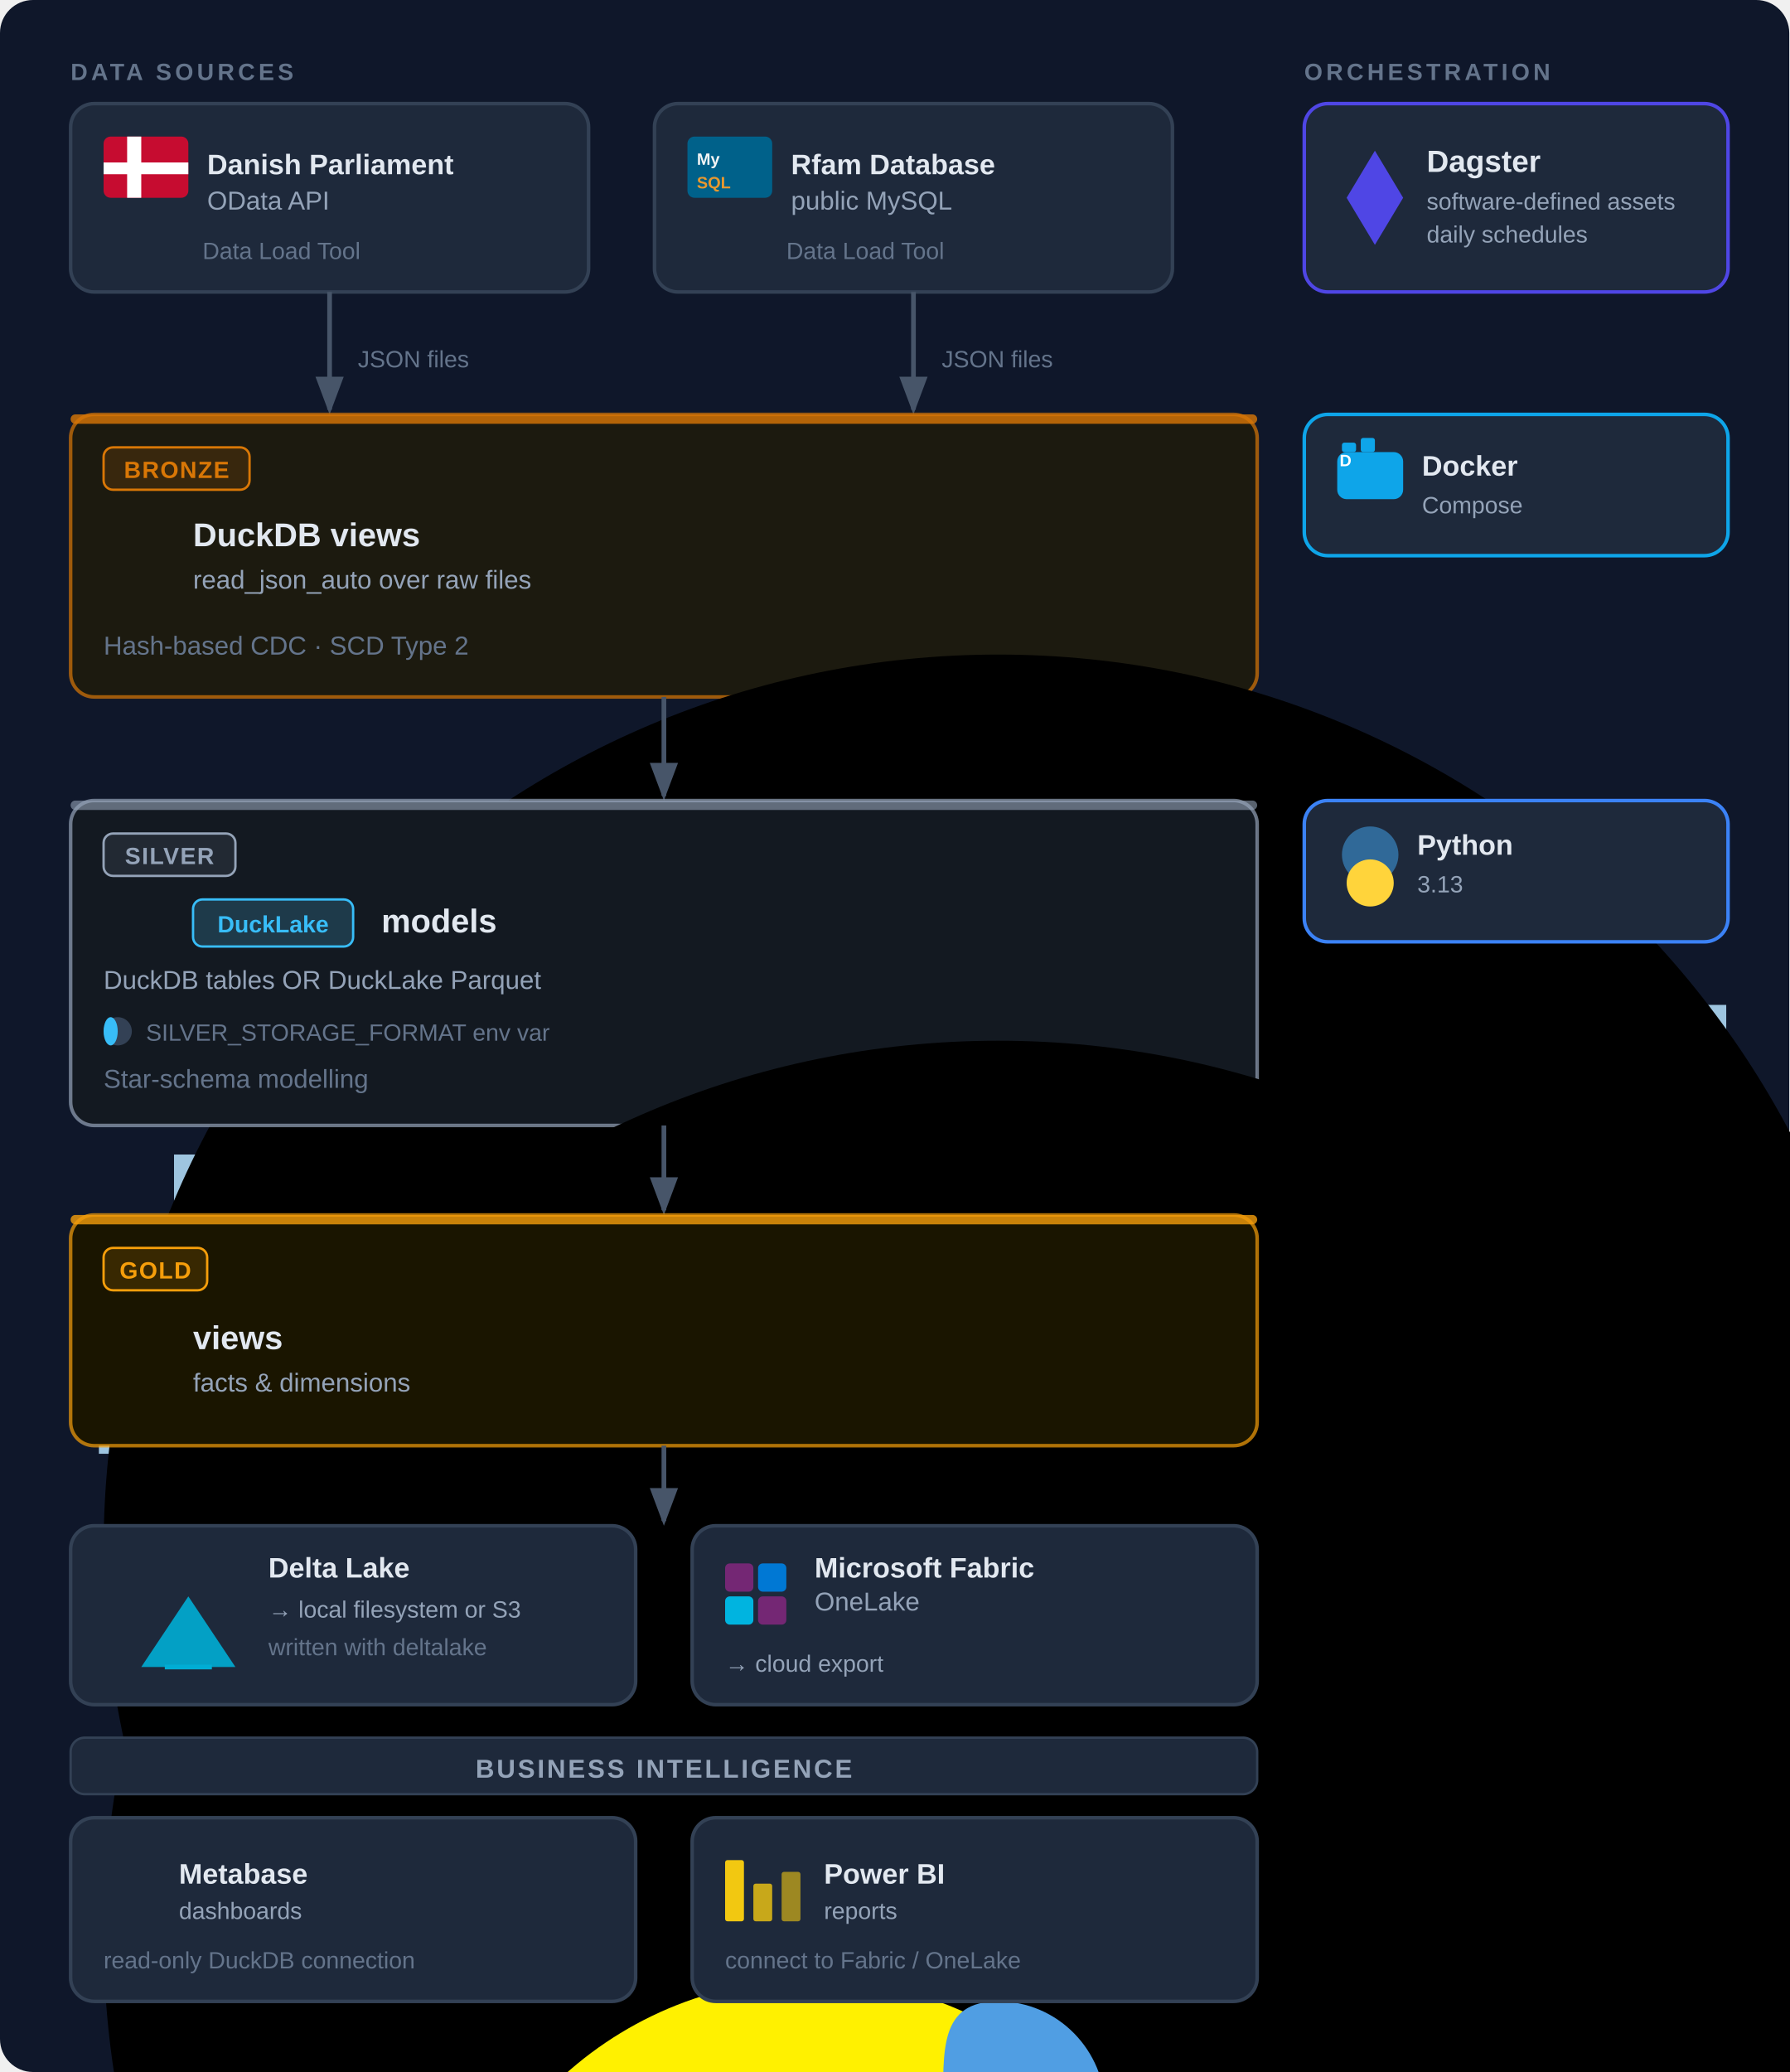
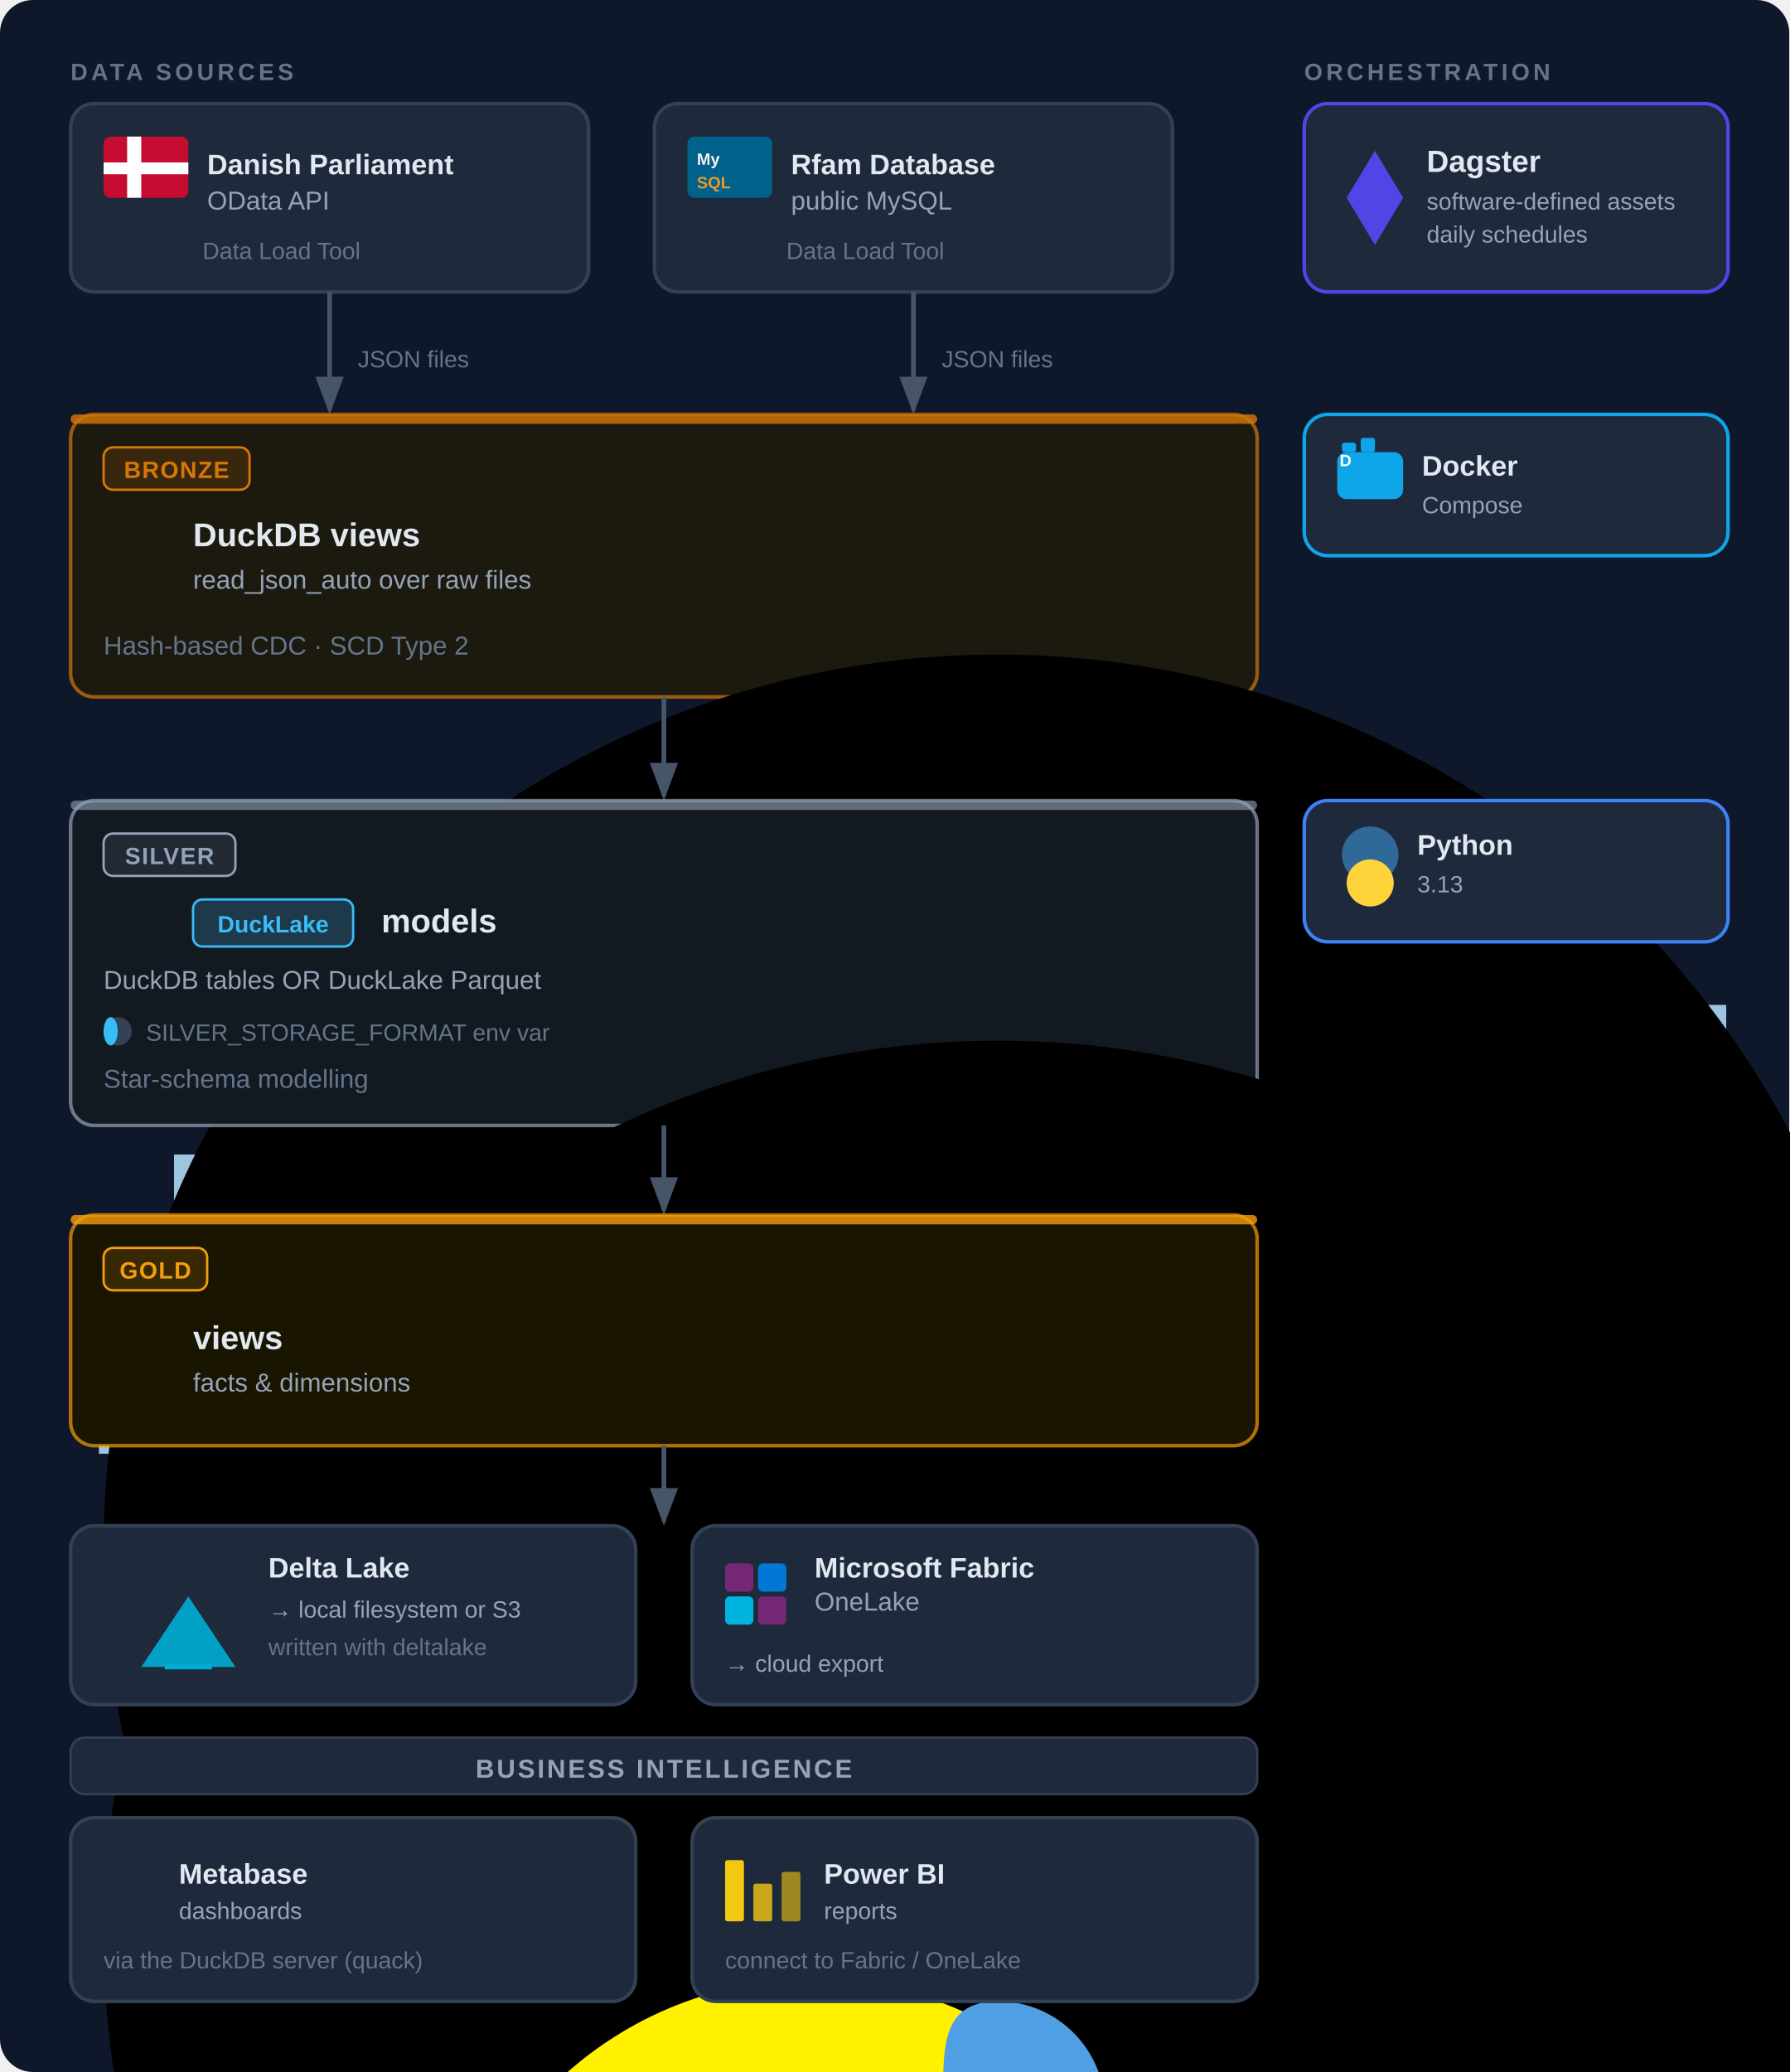
<svg xmlns="http://www.w3.org/2000/svg" width="760" height="880" viewBox="0 0 760 880" role="img" aria-labelledby="arch-title arch-desc">
  <defs>
    <style>
      text { font-family: 'Segoe UI', system-ui, -apple-system, Arial, sans-serif; }
    </style>
    <marker id="arr" markerWidth="8" markerHeight="6" refX="7" refY="3" orient="auto">
      <polygon points="0 0, 8 3, 0 6" fill="#475569" />
    </marker>
    <symbol id="duckdb" viewBox="0 0 128 128" width="28" height="28">
      <circle cx="64" cy="64" r="64" fill="#000" />
      <path fill="#fff100" d="M98.2 54.5H85.6v18.9h12.6c5.2 0 9.5-4.3 9.5-9.5s-4.3-9.4-9.5-9.4ZM24.2 64c0 14.6 11.9 26.5 26.5 26.5S77.2 78.6 77.2 64 65.3 37.5 50.7 37.5 24.2 49.4 24.2 64Z" />
    </symbol>
    <symbol id="dlt-logo" viewBox="0 0 24 24" width="38" height="15">
      <path fill="#9ec5e0" d="M24 11.498h-1.008v3.01H24Zm-3.024 0h2.016v-1.004h-2.016V8.487h-1.008v7.025h3.024v-1.004h-2.016zm-2.986 3.01h-2.016v1.004h3.024v-5.017H17.99zm-2.016-4.013h-1.008v4.014h1.008zm-2.985 1.003h-2.016v-3.01H9.965v7.024h1.008v-3.01h2.016v3.01h1.008V8.488h-1.008zm-11.981 0H0v3.01h1.008zm2.016-1.003H1.008v1.003h2.016v3.01H1.008v1.004h3.024V8.488H3.024zM5 15.512h1.01V8.488H5.001Zm2.986-7.024H6.98v6.02h1.008v-3.01h1.008v-1.003H7.987zm1.008 6.02H7.987v1.004h1.008z" />
    </symbol>
    <symbol id="metabase-logo" viewBox="0 0 24 24" width="24" height="24">
      <path fill="#509EE3" d="M5.385 6.136c0 .807-.644 1.461-1.438 1.461s-1.438-.654-1.438-1.461.644-1.461 1.438-1.461 1.438.654 1.438 1.461zm-1.438 2.63c-.794 0-1.438.654-1.438 1.461s.644 1.461 1.438 1.461 1.438-.654 1.438-1.461-.644-1.461-1.438-1.461zm5.465-2.63c0 .807-.644 1.461-1.438 1.461s-1.438-.654-1.438-1.461.644-1.461 1.438-1.461 1.438.654 1.438 1.461zm-1.088 5.592c.794 0 1.438-.654 1.438-1.461s-.644-1.461-1.438-1.461-1.438.654-1.438 1.461.643 1.461 1.438 1.461zm5.464-5.592c0 .807-.644 1.461-1.438 1.461s-1.438-.654-1.438-1.461.644-1.461 1.438-1.461 1.438.654 1.438 1.461zm.35-4.675c0 .807-.644 1.461-1.438 1.461s-1.438-.654-1.438-1.461S11.206 0 12 0s1.438.654 1.438 1.461zm.35 8.806c0 .807-.644 1.461-1.438 1.461s-1.438-.654-1.438-1.461.644-1.461 1.438-1.461 1.438.654 1.438 1.461zm4.376-4.131c0 .807-.644 1.461-1.438 1.461s-1.438-.654-1.438-1.461.644-1.461 1.438-1.461 1.438.654 1.438 1.461zm2.939 1.461c.794 0 1.438-.654 1.438-1.461s-.644-1.461-1.438-1.461-1.438.654-1.438 1.461.644 1.461 1.438 1.461zm-4.027 1.209c-.794 0-1.438.654-1.438 1.461s.644 1.461 1.438 1.461 1.438-.654 1.438-1.461-.643-1.461-1.438-1.461zm4.027 0c-.794 0-1.438.654-1.438 1.461s.644 1.461 1.438 1.461 1.438-.654 1.438-1.461-.644-1.461-1.438-1.461zM3.947 12.857a1.45 1.45 0 0 0-1.438 1.461c0 .807.644 1.461 1.438 1.461s1.438-.654 1.438-1.461a1.45 1.45 0 0 0-1.438-1.461zm5.465 1.5c0 .807-.644 1.461-1.438 1.461s-1.438-.654-1.438-1.461.644-1.461 1.438-1.461 1.438.655 1.438 1.461zM12 12.896c-.794 0-1.438.654-1.438 1.461s.644 1.461 1.438 1.461 1.438-.654 1.438-1.461-.644-1.461-1.438-1.461zm5.464 1.461c0 .807-.644 1.461-1.438 1.461s-1.438-.654-1.438-1.461.644-1.461 1.438-1.461 1.438.655 1.438 1.461zm2.939-1.461c-.794 0-1.438.654-1.438 1.461s.644 1.461 1.438 1.461 1.438-.654 1.438-1.461-.644-1.461-1.438-1.461zM3.947 16.948c-.794 0-1.438.654-1.438 1.461s.644 1.461 1.438 1.461 1.438-.654 1.438-1.461-.644-1.461-1.438-1.461zm5.465 1.5c0 .807-.644 1.461-1.438 1.461s-1.438-.654-1.438-1.461.644-1.461 1.438-1.461 1.438.654 1.438 1.461zm4.376 0c0 .807-.644 1.461-1.438 1.461s-1.438-.654-1.438-1.461.644-1.461 1.438-1.461 1.438.654 1.438 1.461zm.35 4.091c0 .807-.644 1.461-1.438 1.461s-1.438-.654-1.438-1.461.644-1.461 1.438-1.461 1.438.654 1.438 1.461zm4.376-4.091c0 .807-.644 1.461-1.438 1.461s-1.438-.654-1.438-1.461.644-1.461 1.438-1.461 1.438.654 1.438 1.461zm2.939-1.461c-.794 0-1.438.654-1.438 1.461s.644 1.461 1.438 1.461 1.438-.654 1.438-1.461-.644-1.461-1.438-1.461z" />
    </symbol>
  </defs>
  <rect width="760" height="880" fill="#0f172a" rx="14" />
  <text x="30" y="34" font-size="10" font-weight="700" letter-spacing="1.5" fill="#64748b">DATA SOURCES</text>
  <text x="554" y="34" font-size="10" font-weight="700" letter-spacing="1.5" fill="#64748b">ORCHESTRATION</text>
  <rect x="30" y="44" width="220" height="80" rx="10" fill="#1e293b" stroke="#334155" stroke-width="1.5" />
  <rect x="44" y="58" width="36" height="26" rx="3" fill="#C60C30" />
  <rect x="54" y="58" width="6" height="26" fill="#fff" />
  <rect x="44" y="69" width="36" height="5" fill="#fff" />
  <text x="88" y="74" font-size="12" font-weight="600" fill="#e2e8f0">Danish Parliament</text>
  <text x="88" y="89" font-size="11" fill="#94a3b8">OData API</text>
  <use href="#dlt-logo" x="42" y="98" />
  <text x="86" y="110" font-size="10" fill="#64748b">Data Load Tool</text>
  <rect x="278" y="44" width="220" height="80" rx="10" fill="#1e293b" stroke="#334155" stroke-width="1.5" />
  <rect x="292" y="58" width="36" height="26" rx="3" fill="#00618a" />
  <text x="296" y="70" font-size="7" font-weight="700" fill="#f5f5f5">My</text>
  <text x="296" y="80" font-size="7" font-weight="700" fill="#e8982f">SQL</text>
  <text x="336" y="74" font-size="12" font-weight="600" fill="#e2e8f0">Rfam Database</text>
  <text x="336" y="89" font-size="11" fill="#94a3b8">public MySQL</text>
  <use href="#dlt-logo" x="290" y="98" />
  <text x="334" y="110" font-size="10" fill="#64748b">Data Load Tool</text>
  <rect x="554" y="44" width="180" height="80" rx="10" fill="#1e293b" stroke="#4f46e5" stroke-width="1.5" />
  <polygon points="572,84  584,64  596,84  584,104" fill="#4f46e5" />
  <text x="606" y="73" font-size="13" font-weight="600" fill="#e2e8f0">Dagster</text>
  <text x="606" y="89" font-size="10" fill="#94a3b8">software-defined assets</text>
  <text x="606" y="103" font-size="10" fill="#94a3b8">daily schedules</text>
  <line x1="140" y1="124" x2="140" y2="174" stroke="#475569" stroke-width="2" marker-end="url(#arr)" />
  <line x1="388" y1="124" x2="388" y2="174" stroke="#475569" stroke-width="2" marker-end="url(#arr)" />
  <text x="152" y="156" font-size="10" fill="#64748b">JSON files</text>
  <text x="400" y="156" font-size="10" fill="#64748b">JSON files</text>
  <rect x="30" y="176" width="504" height="120" rx="10" fill="#1c1a0f" stroke="#d97706" stroke-width="1.5" stroke-opacity="0.7" />
  <rect x="30" y="176" width="504" height="4" rx="2" fill="#d97706" opacity="0.8" />
  <rect x="44" y="190" width="62" height="18" rx="4" fill="#d97706" fill-opacity="0.15" stroke="#d97706" stroke-width="1" />
  <text x="75" y="203" font-size="10" font-weight="700" fill="#d97706" text-anchor="middle" letter-spacing="0.5">BRONZE</text>
  <use href="#duckdb" x="44" y="218" />
  <text x="82" y="232" font-size="14" font-weight="600" fill="#e2e8f0">DuckDB views</text>
  <text x="82" y="250" font-size="11" fill="#94a3b8">read_json_auto over raw files</text>
  <text x="44" y="278" font-size="11" fill="#64748b">Hash-based CDC  ·  SCD Type 2</text>
  <rect x="554" y="176" width="180" height="60" rx="10" fill="#1e293b" stroke="#0ea5e9" stroke-width="1.5" />
  <rect x="568" y="192" width="28" height="20" rx="4" fill="#0ea5e9" />
  <text x="569" y="198" font-size="7" fill="#fff" font-weight="700">D</text>
  <rect x="570" y="188" width="6" height="4" rx="1" fill="#0ea5e9" />
  <rect x="578" y="186" width="6" height="6" rx="1" fill="#0ea5e9" />
  <text x="604" y="202" font-size="12" font-weight="600" fill="#e2e8f0">Docker</text>
  <text x="604" y="218" font-size="10" fill="#94a3b8">Compose</text>
  <line x1="282" y1="296" x2="282" y2="338" stroke="#475569" stroke-width="2" marker-end="url(#arr)" />
  <rect x="30" y="340" width="504" height="138" rx="10" fill="#131921" stroke="#94a3b8" stroke-width="1.5" stroke-opacity="0.7" />
  <rect x="30" y="340" width="504" height="4" rx="2" fill="#94a3b8" opacity="0.6" />
  <rect x="44" y="354" width="56" height="18" rx="4" fill="#94a3b8" fill-opacity="0.12" stroke="#94a3b8" stroke-width="1" />
  <text x="72" y="367" font-size="10" font-weight="700" fill="#94a3b8" text-anchor="middle" letter-spacing="0.5">SILVER</text>
  <use href="#duckdb" x="44" y="382" />
  <rect x="82" y="382" width="68" height="20" rx="4" fill="#1e3a4a" stroke="#38bdf8" stroke-width="1" />
  <text x="116" y="396" font-size="10" font-weight="700" fill="#38bdf8" text-anchor="middle">DuckLake</text>
  <text x="162" y="396" font-size="14" font-weight="600" fill="#e2e8f0">models</text>
  <text x="44" y="420" font-size="11" fill="#94a3b8">DuckDB tables  OR  DuckLake Parquet</text>
  <rect x="44" y="432" width="12" height="12" rx="6" fill="#334155" />
  <rect x="44" y="432" width="6" height="12" rx="6" fill="#38bdf8" />
  <text x="62" y="442" font-size="10" fill="#64748b">SILVER_STORAGE_FORMAT env var</text>
  <text x="44" y="462" font-size="11" fill="#64748b">Star-schema modelling</text>
  <rect x="554" y="340" width="180" height="60" rx="10" fill="#1e293b" stroke="#3b82f6" stroke-width="1.5" />
  <circle cx="582" cy="363" r="12" fill="#306998" />
  <circle cx="582" cy="375" r="10" fill="#FFD43B" />
  <text x="602" y="363" font-size="12" font-weight="600" fill="#e2e8f0">Python</text>
  <text x="602" y="379" font-size="10" fill="#94a3b8">3.13</text>
  <line x1="282" y1="478" x2="282" y2="514" stroke="#475569" stroke-width="2" marker-end="url(#arr)" />
  <rect x="30" y="516" width="504" height="98" rx="10" fill="#1a1500" stroke="#f59e0b" stroke-width="1.5" stroke-opacity="0.7" />
  <rect x="30" y="516" width="504" height="4" rx="2" fill="#f59e0b" opacity="0.8" />
  <rect x="44" y="530" width="44" height="18" rx="4" fill="#f59e0b" fill-opacity="0.14" stroke="#f59e0b" stroke-width="1" />
  <text x="66" y="543" font-size="10" font-weight="700" fill="#f59e0b" text-anchor="middle" letter-spacing="0.5">GOLD</text>
  <use href="#duckdb" x="44" y="558" />
  <text x="82" y="573" font-size="14" font-weight="600" fill="#e2e8f0">views</text>
  <text x="82" y="591" font-size="11" fill="#94a3b8">facts &amp; dimensions</text>
  <line x1="282" y1="614" x2="282" y2="646" stroke="#475569" stroke-width="2" marker-end="url(#arr)" />
  <rect x="30" y="648" width="240" height="76" rx="10" fill="#1e293b" stroke="#334155" stroke-width="1.5" />
  <polygon points="60,708  80,678  100,708" fill="#00add4" opacity="0.9" />
  <line x1="70" y1="708" x2="90" y2="708" stroke="#00add4" stroke-width="2" />
  <text x="114" y="670" font-size="12" font-weight="600" fill="#e2e8f0">Delta Lake</text>
  <text x="114" y="687" font-size="10" fill="#94a3b8">→ local filesystem or S3</text>
  <text x="114" y="703" font-size="10" fill="#64748b">written with deltalake</text>
  <rect x="294" y="648" width="240" height="76" rx="10" fill="#1e293b" stroke="#334155" stroke-width="1.5" />
  <rect x="308" y="664" width="12" height="12" rx="2" fill="#742774" />
  <rect x="322" y="664" width="12" height="12" rx="2" fill="#0078d4" />
  <rect x="308" y="678" width="12" height="12" rx="2" fill="#00b4e0" />
  <rect x="322" y="678" width="12" height="12" rx="2" fill="#742774" />
  <text x="346" y="670" font-size="12" font-weight="600" fill="#e2e8f0">Microsoft Fabric</text>
  <text x="346" y="684" font-size="11" fill="#94a3b8">OneLake</text>
  <text x="308" y="710" font-size="10" fill="#94a3b8">→ cloud export</text>
  <rect x="30" y="738" width="504" height="24" rx="6" fill="#1e293b" stroke="#334155" stroke-width="1" />
  <text x="282" y="755" font-size="11" font-weight="600" fill="#94a3b8" text-anchor="middle" letter-spacing="1">BUSINESS INTELLIGENCE</text>
  <rect x="30" y="772" width="240" height="78" rx="10" fill="#1e293b" stroke="#334155" stroke-width="1.5" />
  <use href="#metabase-logo" x="44" y="790" />
  <text x="76" y="800" font-size="12" font-weight="600" fill="#e2e8f0">Metabase</text>
  <text x="76" y="815" font-size="10" fill="#94a3b8">dashboards</text>
-   <text x="44" y="836" font-size="10" fill="#64748b">read-only DuckDB connection</text>
+   <text x="44" y="836" font-size="10" fill="#64748b">via the DuckDB server (quack)</text>
  <rect x="294" y="772" width="240" height="78" rx="10" fill="#1e293b" stroke="#334155" stroke-width="1.5" />
  <rect x="308" y="790" width="8" height="26" rx="1" fill="#f2c811" />
  <rect x="320" y="800" width="8" height="16" rx="1" fill="#f2c811" opacity="0.8" />
  <rect x="332" y="795" width="8" height="21" rx="1" fill="#f2c811" opacity="0.6" />
  <text x="350" y="800" font-size="12" font-weight="600" fill="#e2e8f0">Power BI</text>
  <text x="350" y="815" font-size="10" fill="#94a3b8">reports</text>
  <text x="308" y="836" font-size="10" fill="#64748b">connect to Fabric / OneLake</text>
</svg>
